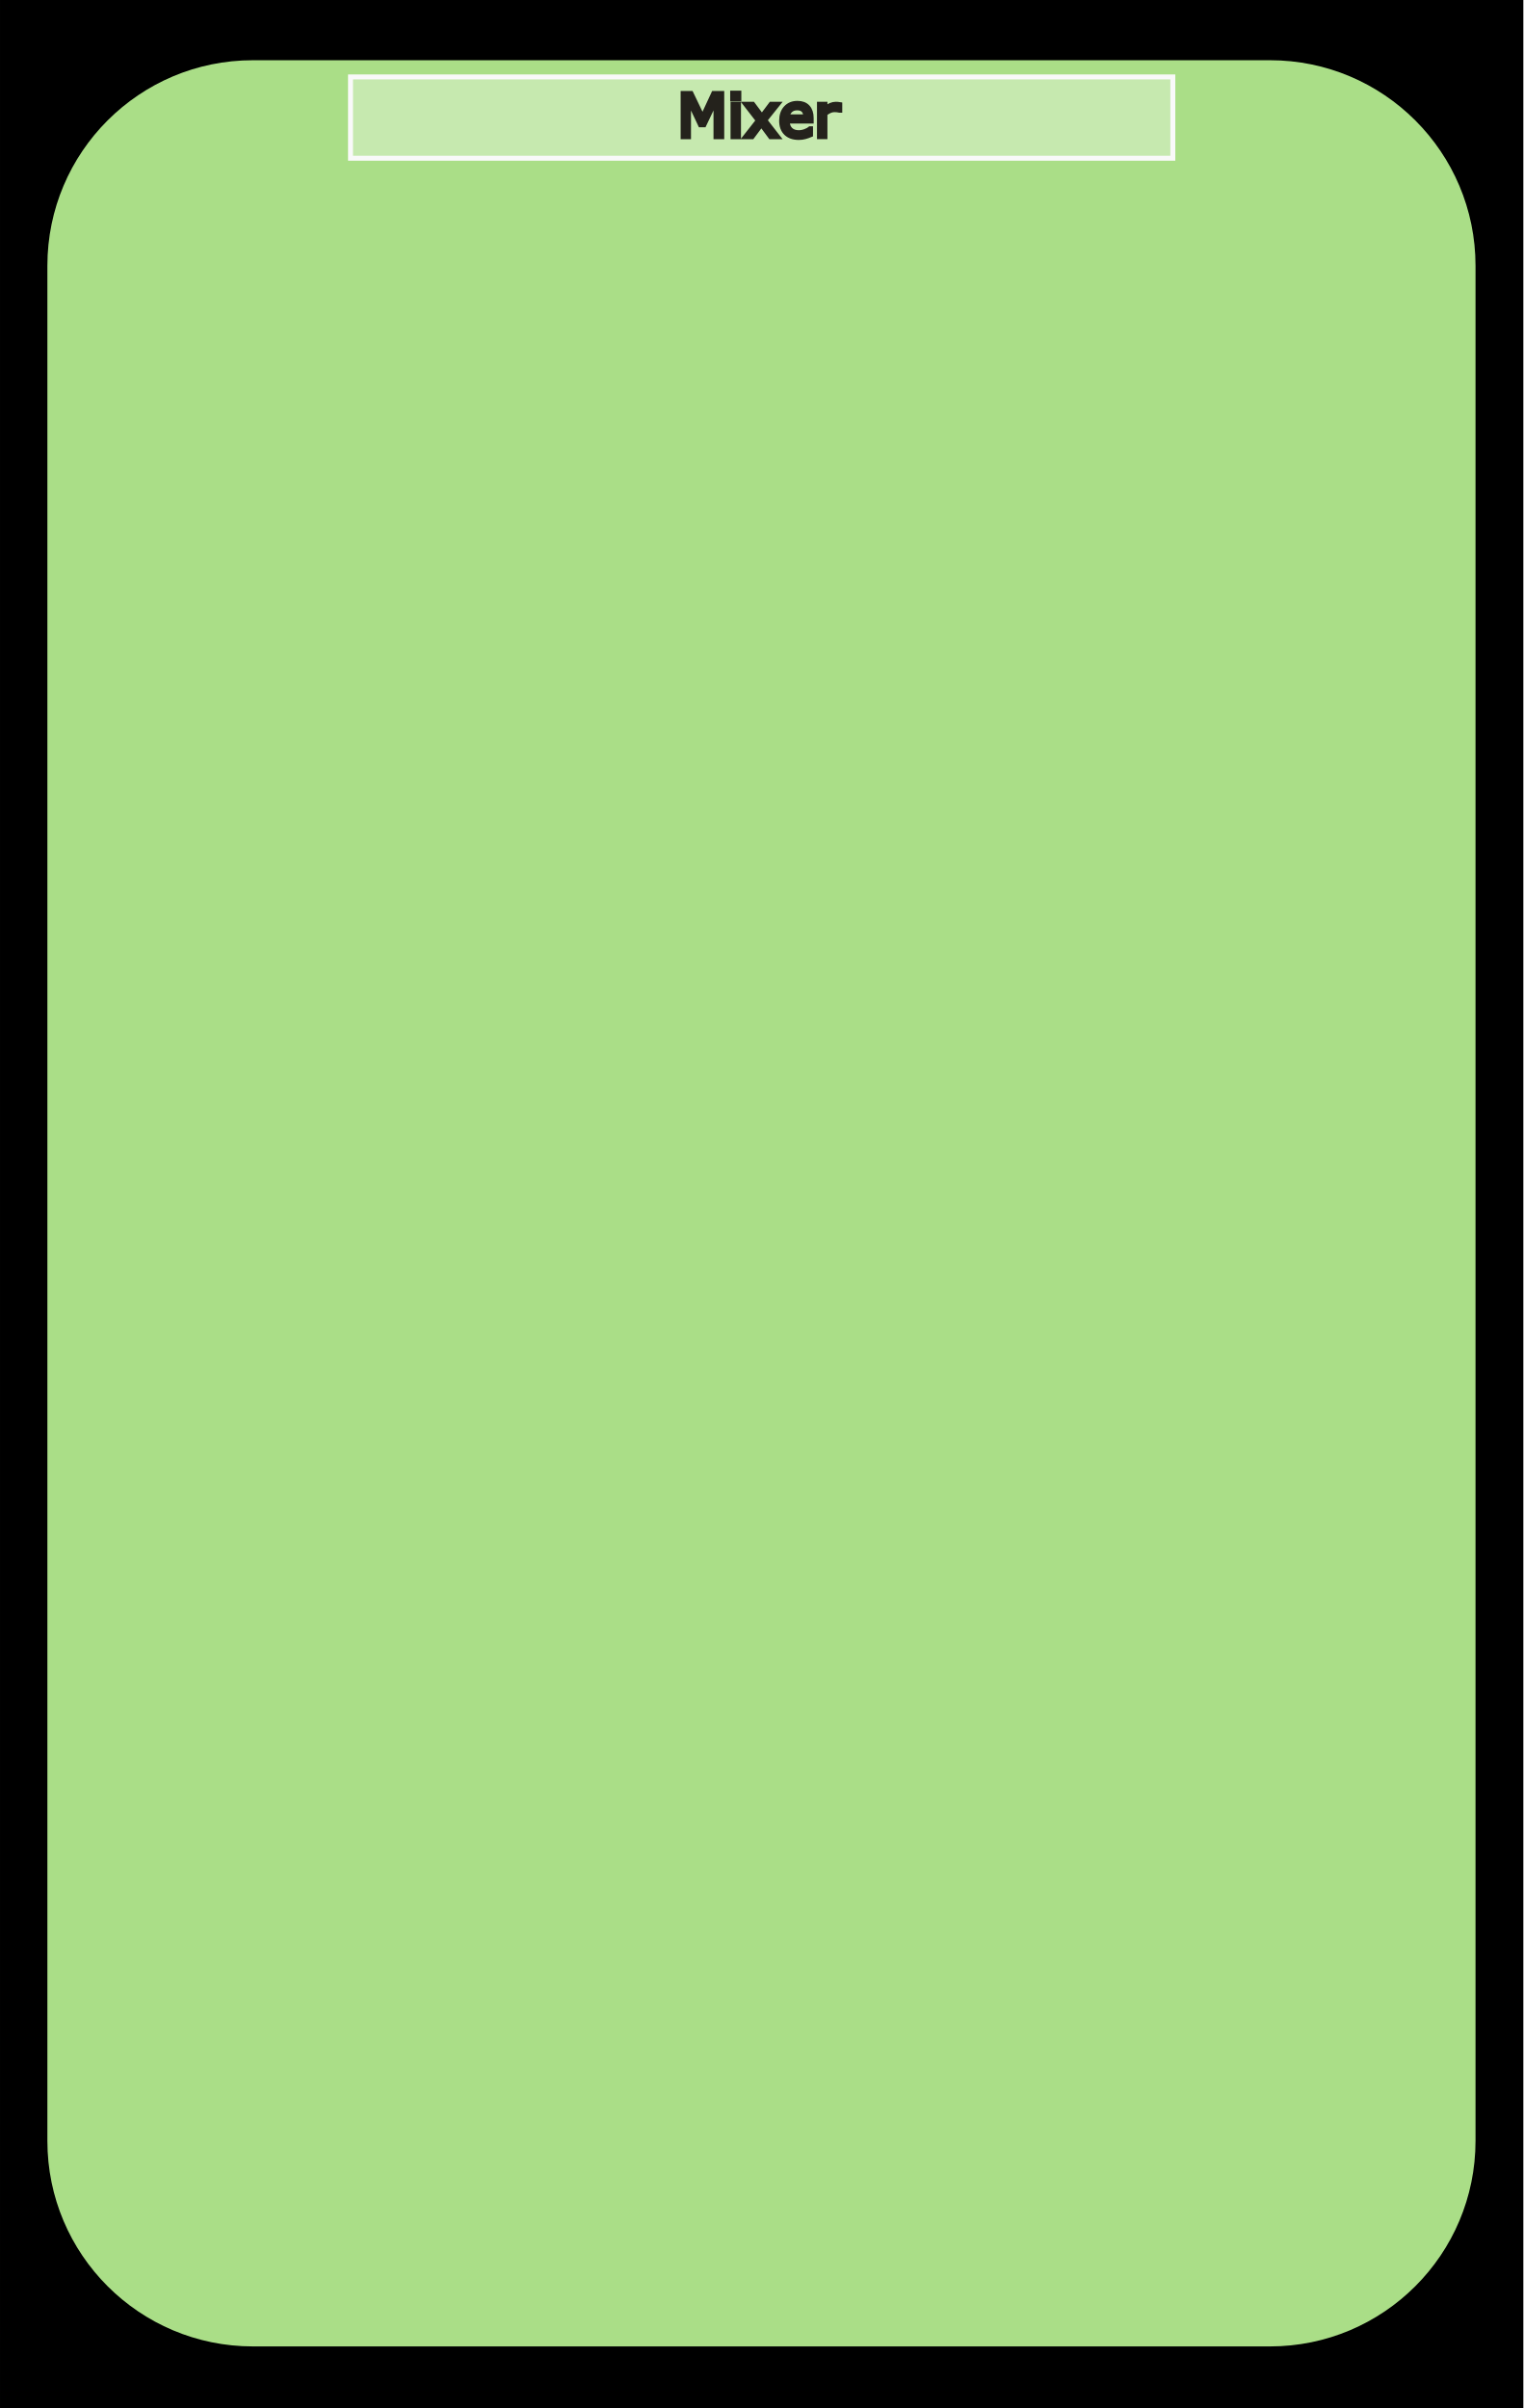
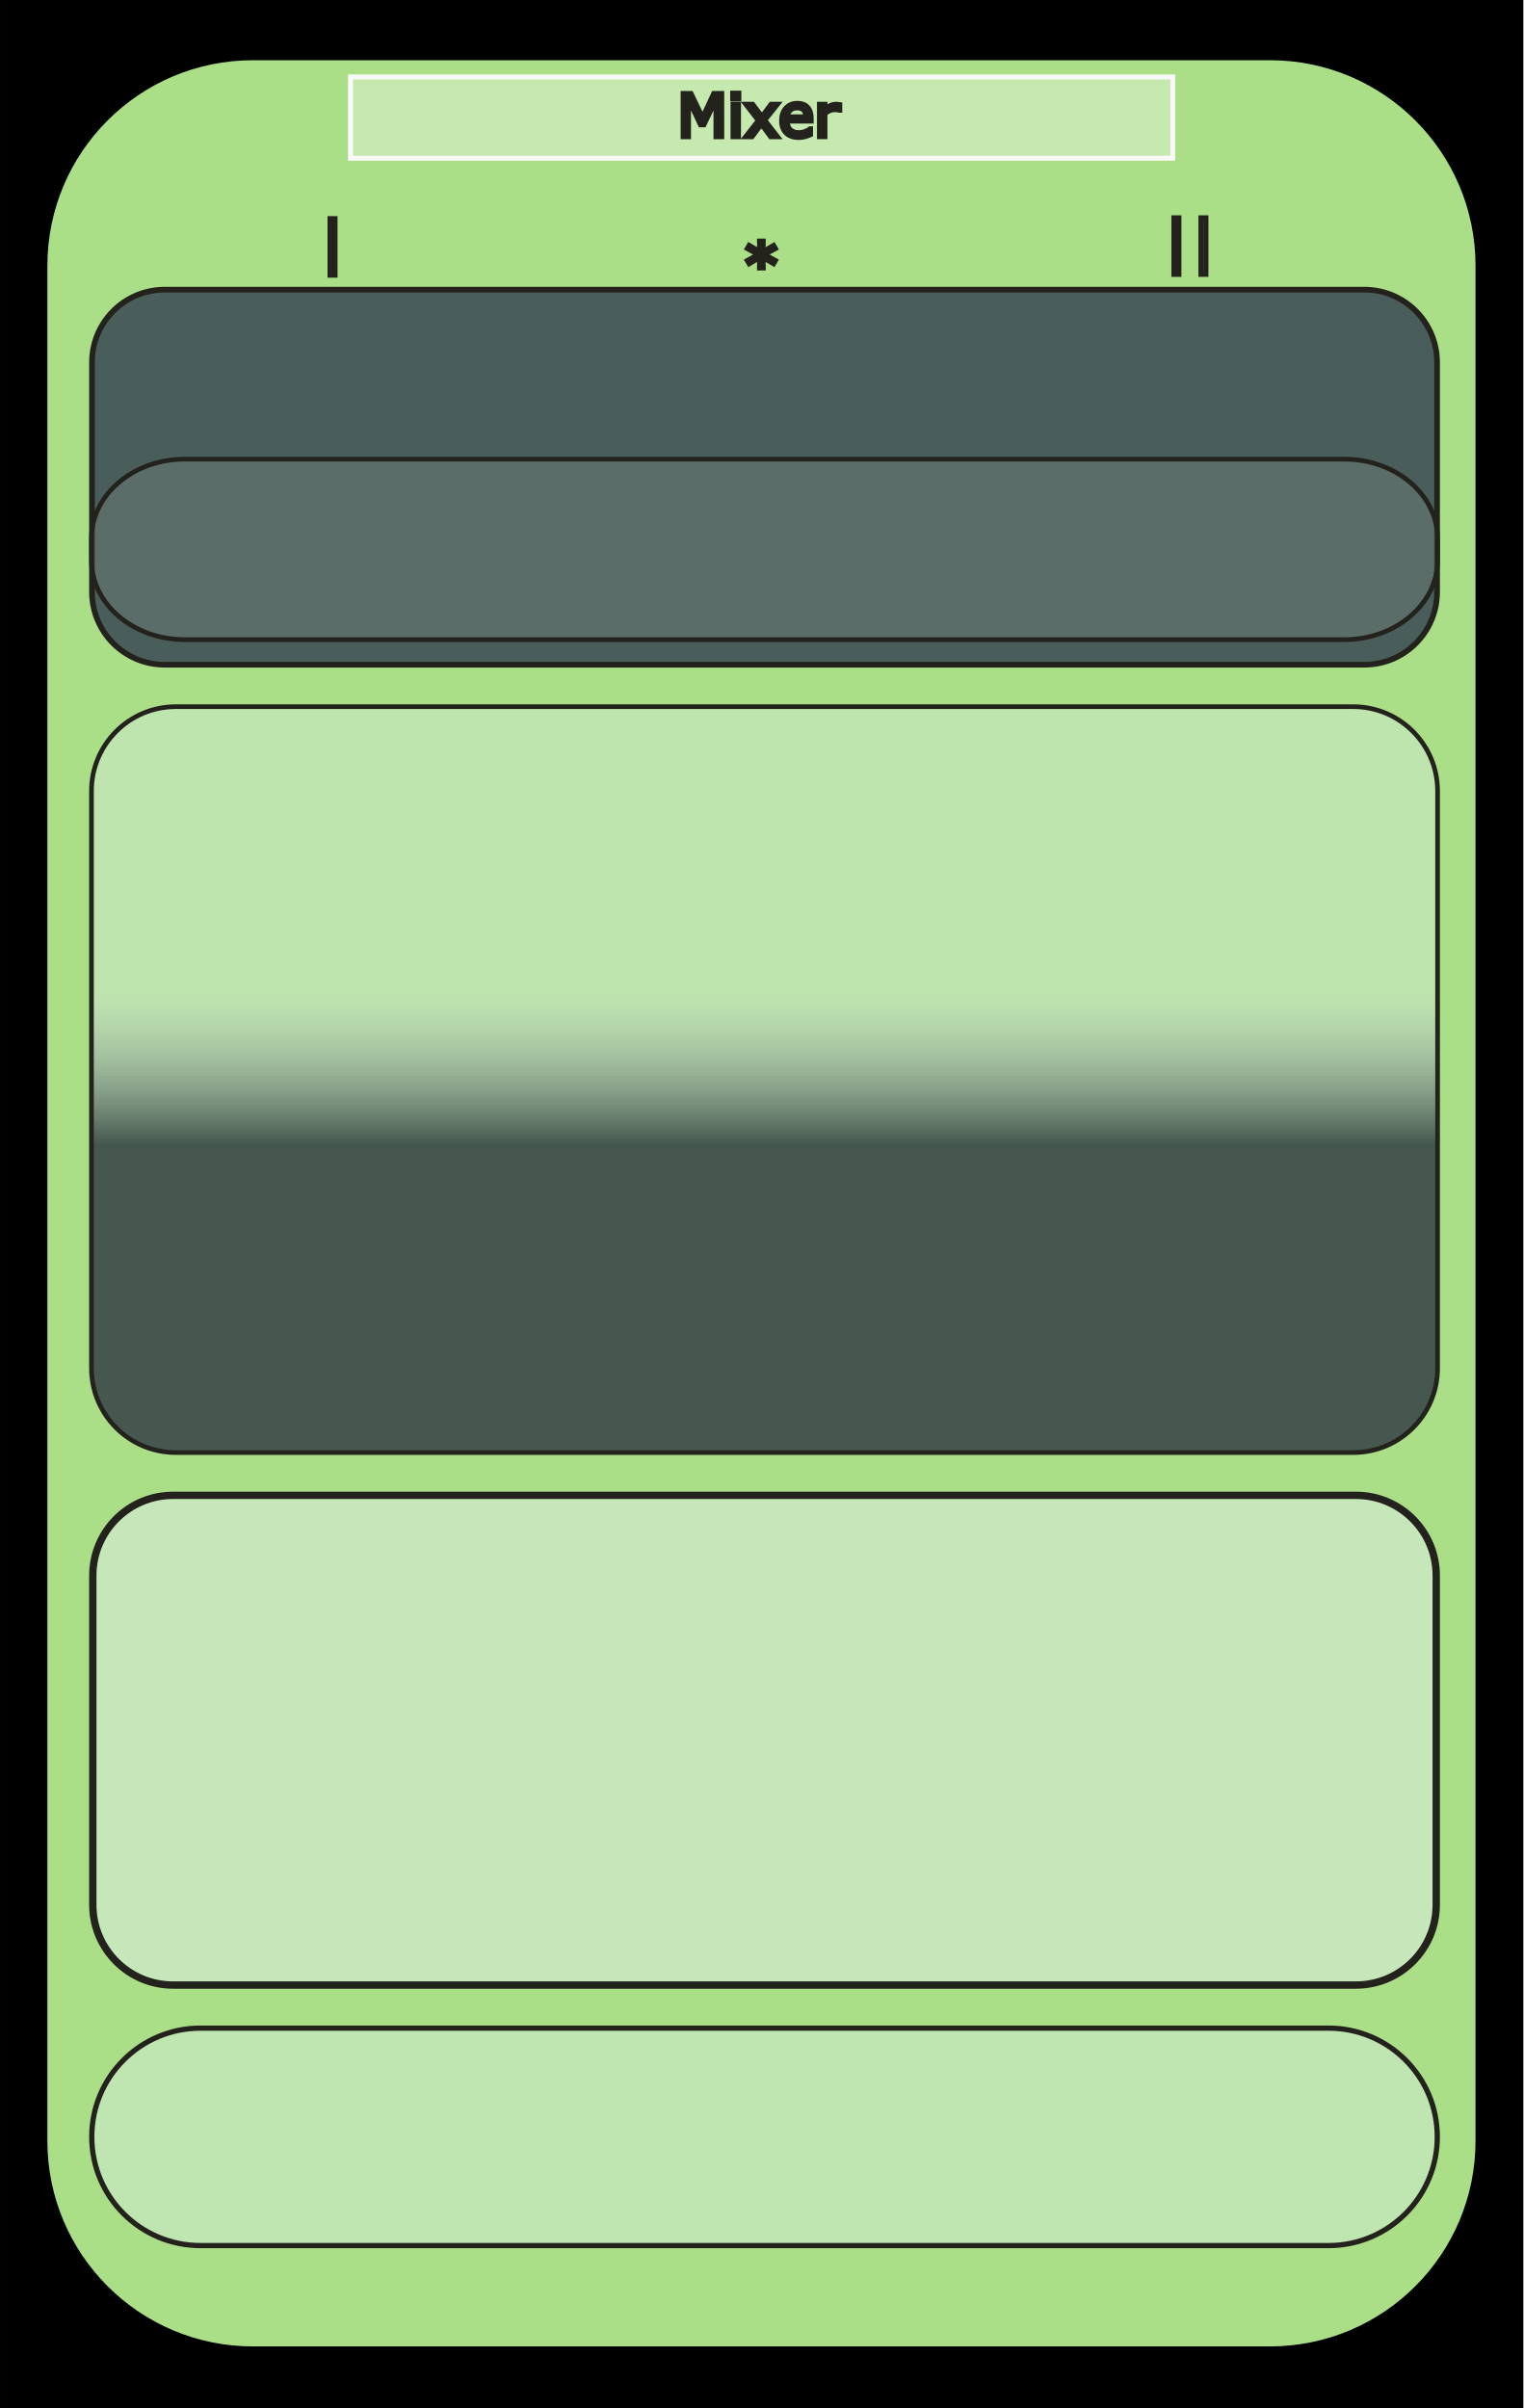
- <svg xmlns="http://www.w3.org/2000/svg" viewBox="0 0 307.2 485.669" width="81.28mm" height="128.5mm" version="1.1" id="svg5">
-   <defs id="defs1" />
+ <svg xmlns="http://www.w3.org/2000/svg" xmlns:xlink="http://www.w3.org/1999/xlink" viewBox="0 0 307.2 485.669" width="81.28mm" height="128.5mm" version="1.1" id="svg5">
+   <defs id="defs1">
+     <linearGradient id="linearGradient22">
+       <stop style="stop-color:#3f4f4b;stop-opacity:0.943;" offset="0.452" id="stop22" />
+       <stop style="stop-color:#e6f2f8;stop-opacity:0.346;" offset="0.566" id="stop23" />
+     </linearGradient>
+     <linearGradient xlink:href="#linearGradient22" id="linearGradient23" x1="154.287" y1="353.285" x2="154.287" y2="82.208" gradientUnits="userSpaceOnUse" gradientTransform="matrix(1.004879,0,0,0.9999848,-0.8662583,0.00329487)" />
+   </defs>
  <g transform="translate(-902.8715,-297.2196)" id="g5">
    <g id="g4" transform="matrix(1.003457,0,0,1,-3.121043,-0.6440278)">
      <g id="g1" transform="matrix(0.9715842,0,0,1,56.70103,1.288055)">
        <path d="m 1186.014,296.576 c 0,0 -315.095,0 -315.095,0 0,0 0,485.669 0,485.669 0,0 315.095,0 315.095,0 z" fill="#8ac68a" id="path1" style="fill:#000000;stroke-width:1.16" />
      </g>
    </g>
  </g>
  <rect style="fill:#aade87;stroke-width:1.002" id="rect7" width="288" height="461.102" x="9.555" y="12.147" ry="41.454" />
  <rect style="fill:#c6e9af;stroke:#f9f9f9;stroke-width:1" id="rect8" width="165.828" height="16.398" x="70.686" y="15.514" />
  <path d="m 145.549,27.571 h -1.163 v -7.517 l -2.432,5.115 h -0.693 l -2.414,-5.115 v 7.517 h -1.087 v -8.724 h 1.586 l 2.332,4.857 2.255,-4.857 h 1.615 z m 3.448,-7.64 h -1.245 v -1.142 h 1.245 z m -0.07,7.64 h -1.104 v -6.544 h 1.104 z m 7.865,0 h -1.392 l -1.862,-2.513 -1.874,2.513 h -1.286 l 2.561,-3.263 -2.537,-3.281 h 1.392 l 1.85,2.472 1.856,-2.472 h 1.292 l -2.579,3.222 z m 6.79,-3.158 h -4.834 q 0,0.603 0.182,1.055 0.182,0.445 0.499,0.732 0.305,0.281 0.722,0.422 0.423,0.141 0.928,0.141 0.67,0 1.345,-0.264 0.681,-0.27 0.969,-0.527 h 0.059 v 1.201 q -0.558,0.234 -1.139,0.393 -0.581,0.158 -1.222,0.158 -1.633,0 -2.549,-0.879 -0.916,-0.885 -0.916,-2.508 0,-1.605 0.875,-2.549 0.881,-0.943 2.314,-0.943 1.327,0 2.044,0.773 0.722,0.773 0.722,2.197 z m -1.075,-0.844 q -0.006,-0.867 -0.441,-1.342 -0.429,-0.475 -1.31,-0.475 -0.887,0 -1.416,0.521 -0.523,0.521 -0.593,1.295 z m 6.843,-1.342 h -0.059 q -0.247,-0.059 -0.482,-0.082 -0.229,-0.029 -0.546,-0.029 -0.511,0 -0.987,0.228 -0.476,0.223 -0.916,0.58 v 4.646 h -1.104 v -6.544 h 1.104 v 0.967 q 0.658,-0.527 1.157,-0.744 0.505,-0.223 1.028,-0.223 0.288,0 0.417,0.018 0.129,0.012 0.388,0.053 z" id="text8" style="font-size:12.014px;fill:#24221c;stroke:#24221c;stroke-width:1.001" aria-label="Mixer" />
+   <rect style="fill:#495e5a;fill-opacity:1;stroke:#24221c;stroke-width:1.144" id="rect1" width="271.254" height="75.646" x="18.548" y="58.419" ry="14.671" />
+   <rect style="fill:url(#linearGradient23);stroke:#24221c;stroke-width:0.94" id="rect2" width="271.459" height="150.438" x="18.445" y="142.528" ry="17.017" />
+   <rect style="fill:#e6f2f8;fill-opacity:0.448;stroke:#24221c;stroke-width:1.48" id="rect3" width="270.918" height="98.769" x="18.715" y="301.596" ry="16.189" />
+   <rect style="fill:#e6f2f8;fill-opacity:0.368;stroke:#24221c;stroke-width:1.055" id="rect4" width="271.343" height="43.855" x="18.503" y="409.054" ry="21.928" />
+   <path d="M 67.567,55.505 H 66.547 V 44.091 h 1.02 z" id="text26" style="stroke:#24221c" aria-label="|" />
+   <path d="m 237.745,55.341 h -1.02 V 43.927 h 1.02 z" id="text37" style="stroke:#24221c" aria-label="|" />
+   <path d="m 243.195,55.341 h -1.02 V 43.927 h 1.02 z" id="text36" style="fill:#000000;fill-opacity:0;stroke:#24221c" aria-label="|" />
+   <path d="m 156.378,52.548 -0.375,0.645 -2.121,-1.248 0.035,2.109 h -0.756 l 0.029,-2.109 -2.115,1.254 -0.381,-0.645 2.232,-1.213 -2.232,-1.213 0.381,-0.645 2.121,1.248 -0.035,-2.104 h 0.756 l -0.041,2.104 2.127,-1.242 0.375,0.645 -2.227,1.201 z" id="text38" style="stroke:#24221c" aria-label="*" />
+   <rect style="fill:#c7c7c7;fill-opacity:0.144;stroke:#24221c;stroke-width:0.945" id="rect35" width="271.453" height="36.404" x="18.448" y="92.605" ry="16.012" rx="18.829" />
</svg>
